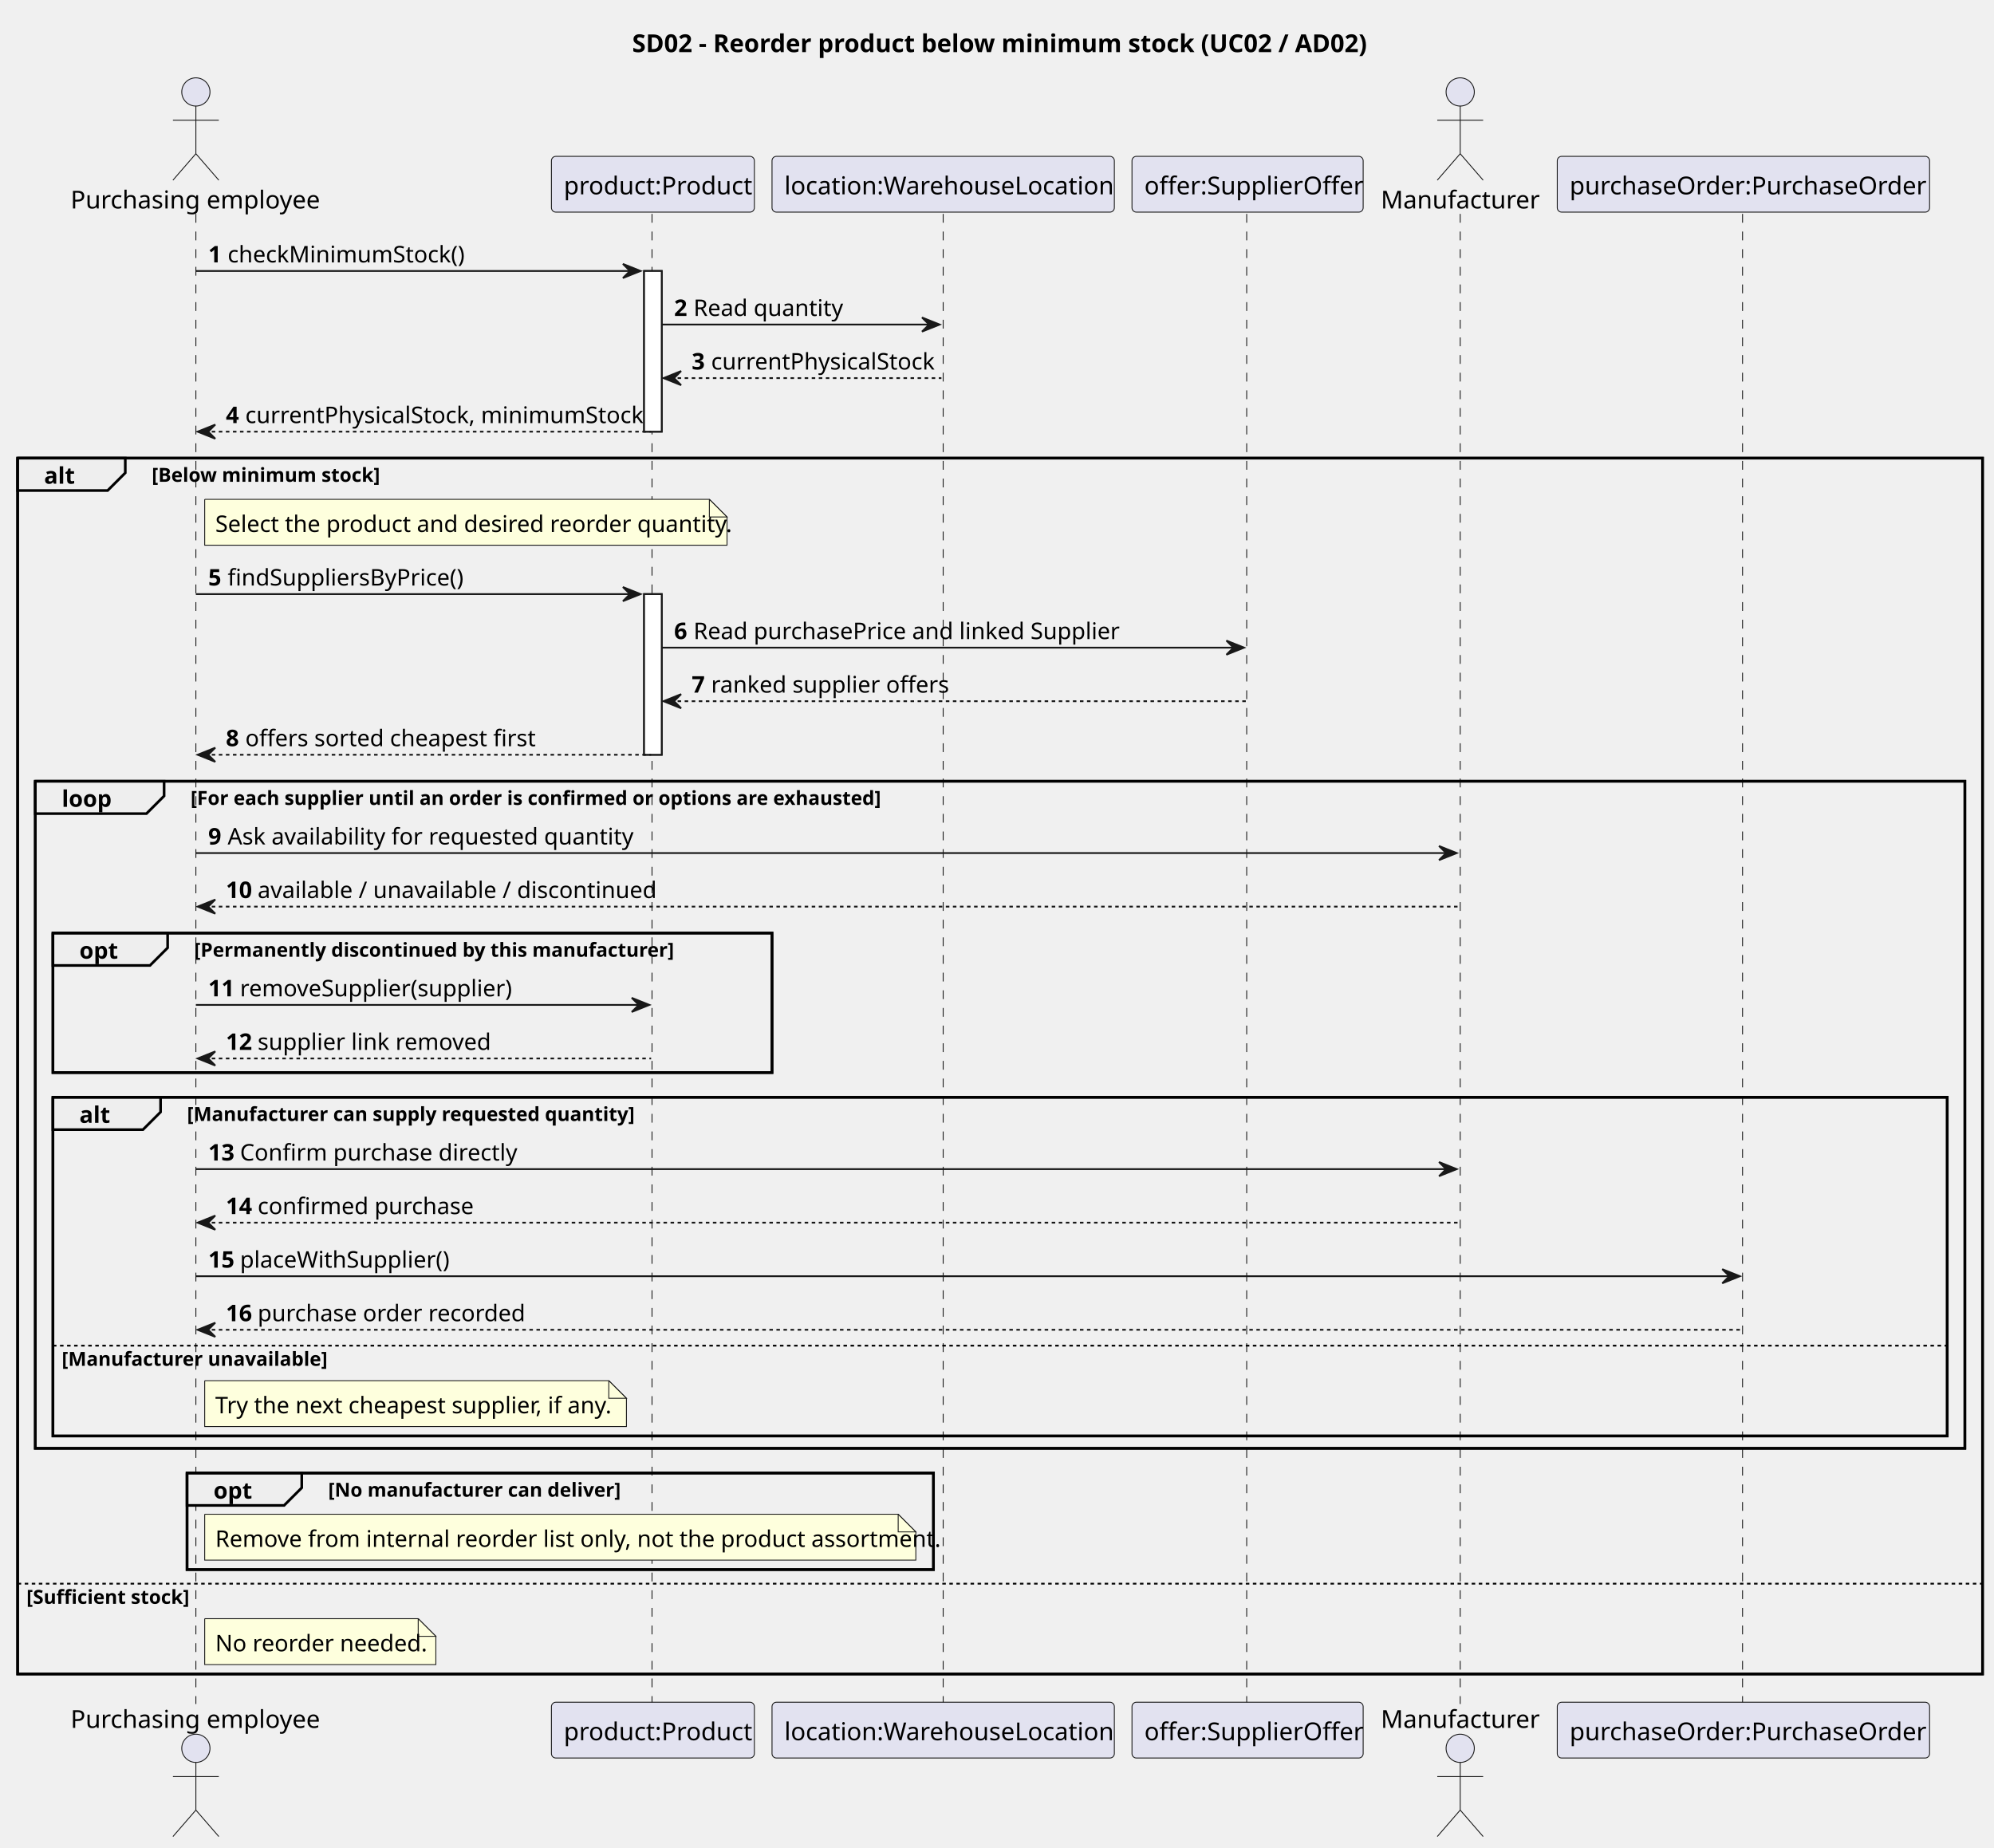
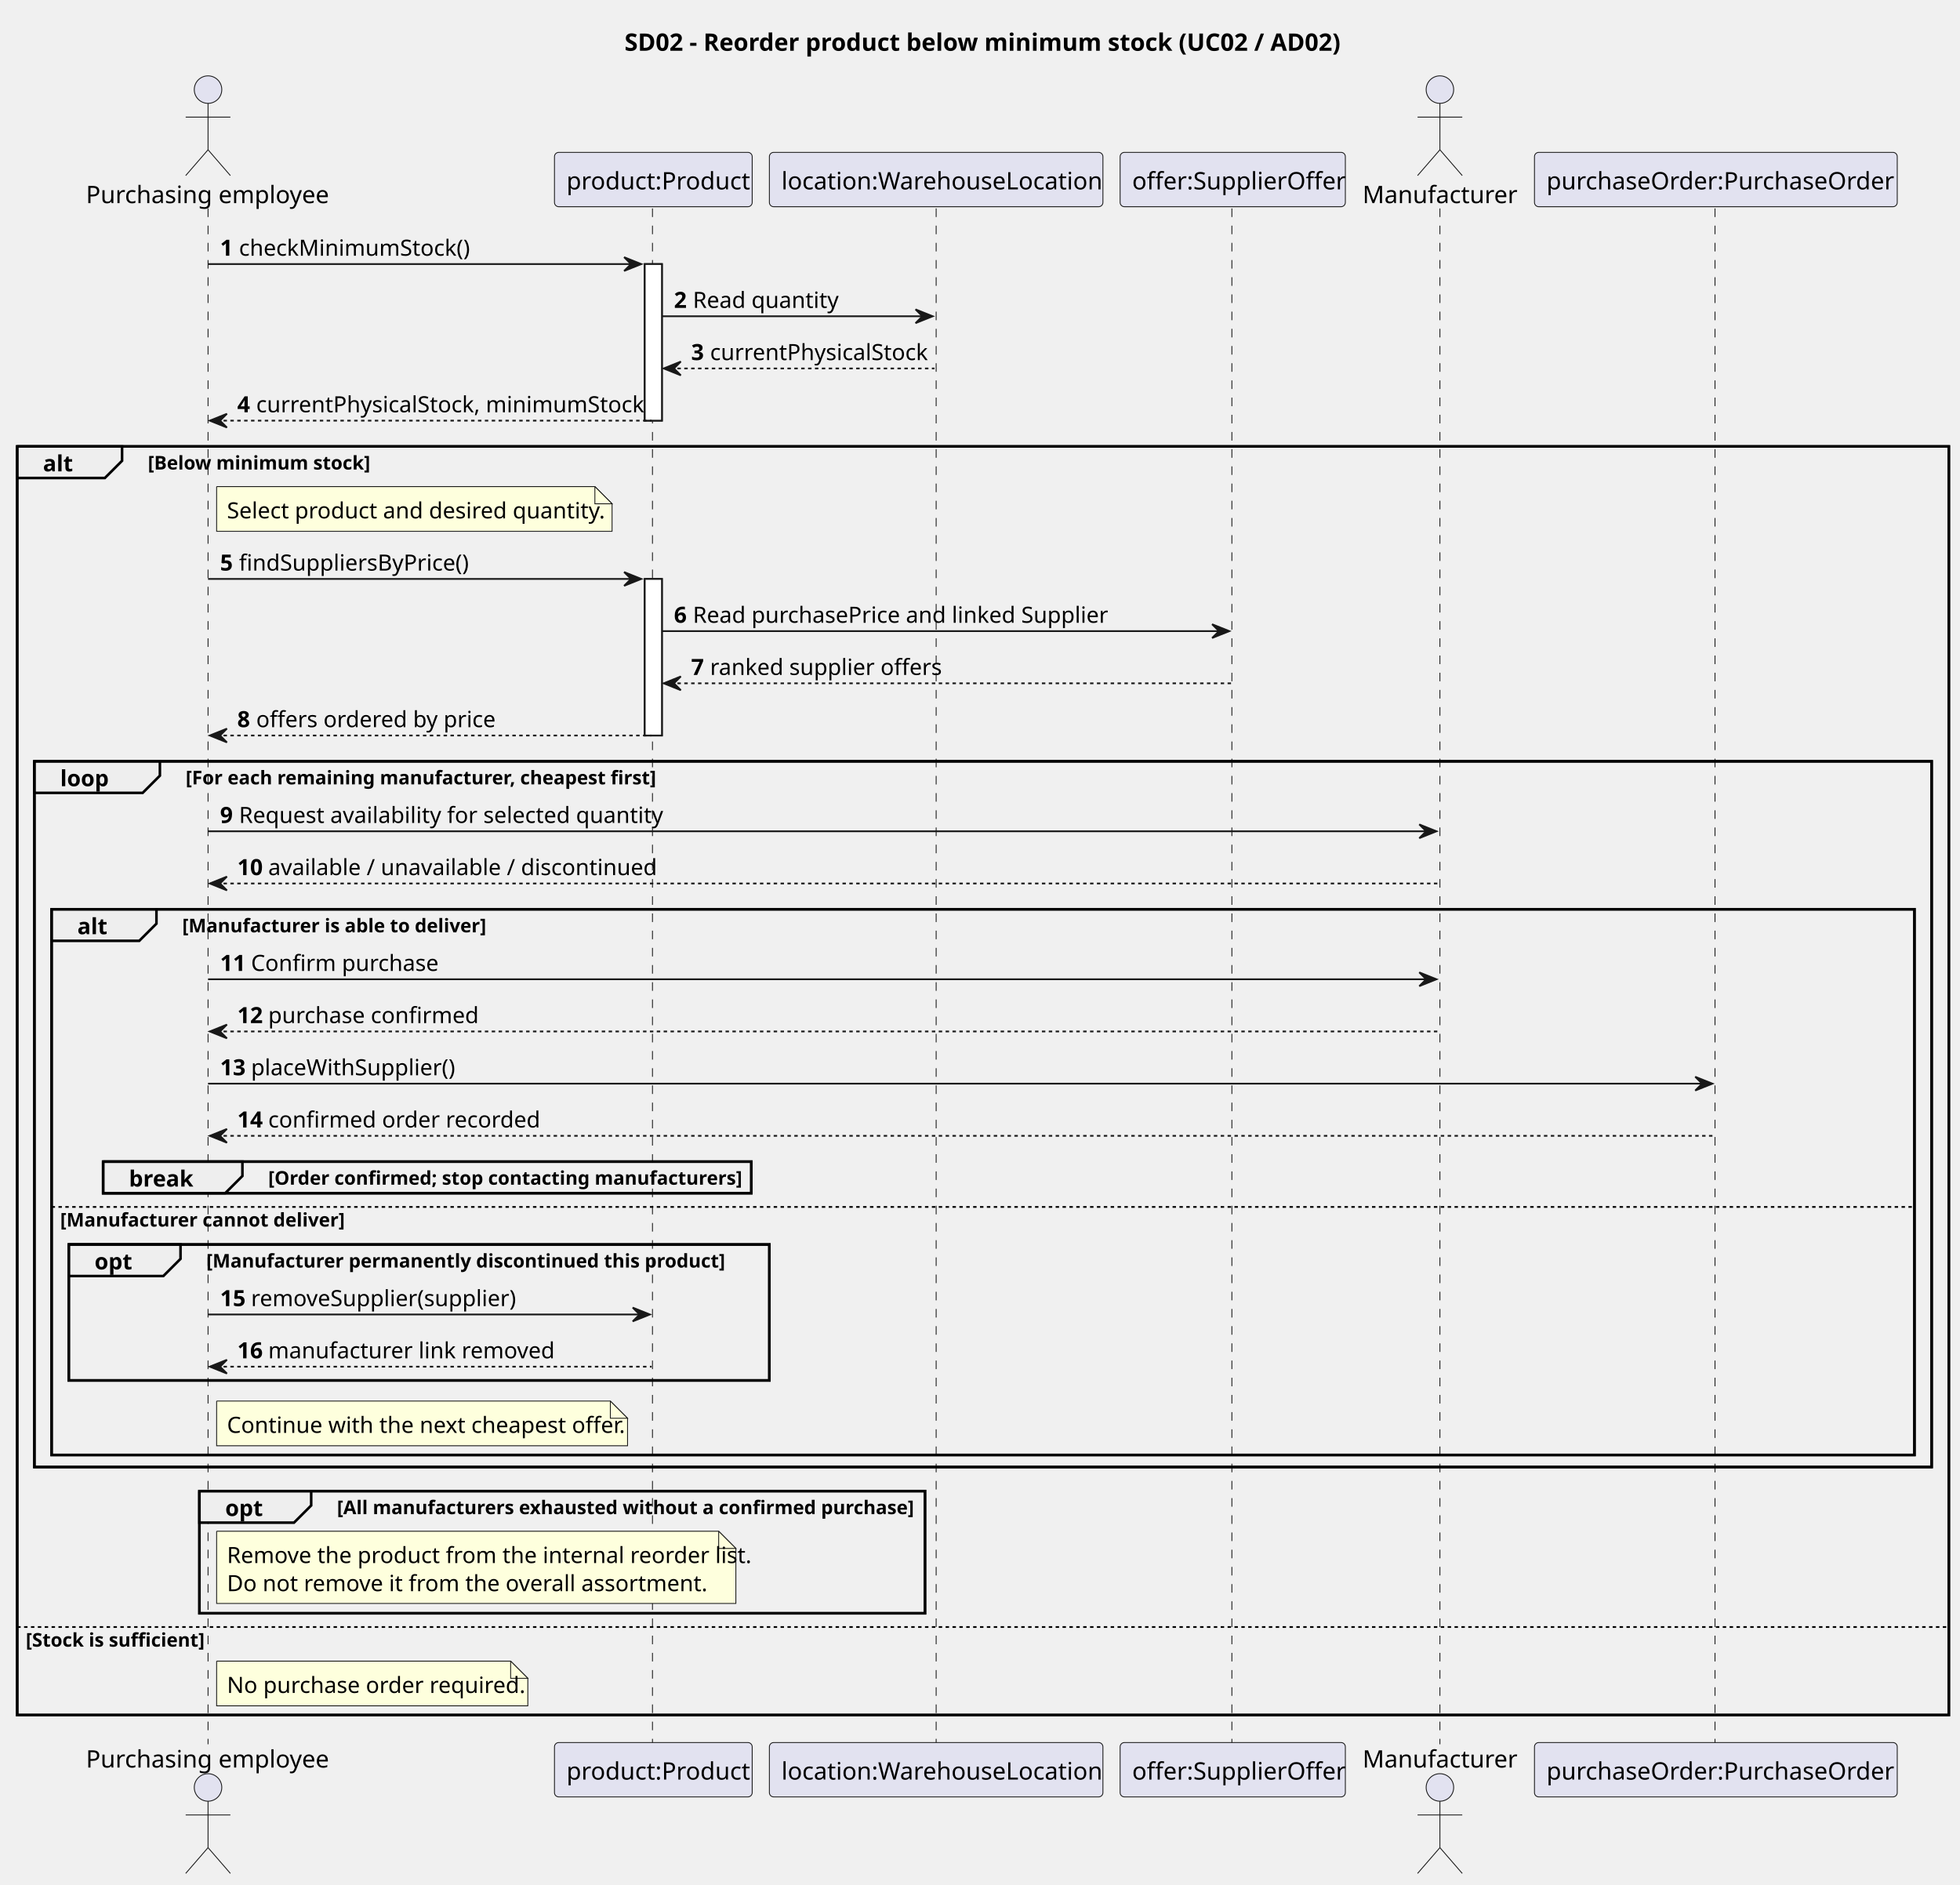
- <svg xmlns="http://www.w3.org/2000/svg" contentStyleType="text/css" height="1047px" preserveAspectRatio="none" style="width:1130px;height:1047px;background:#FFFFFF;" version="1.1" viewBox="0 0 1130 1047" width="1130px" zoomAndPan="magnify">
+ <svg xmlns="http://www.w3.org/2000/svg" contentStyleType="text/css" height="1096px" preserveAspectRatio="none" style="width:1140px;height:1096px;background:#FFFFFF;" version="1.1" viewBox="0 0 1140 1096" width="1140px" zoomAndPan="magnify">
  <defs />
  <g>
-     <text fill="#000000" font-family="sans-serif" font-size="14" font-weight="bold" lengthAdjust="spacing" textLength="416" x="358.25" y="29.533">SD02 - Reorder product below minimum stock (UC02 / AD02)</text>
-     <rect fill="#FFFFFF" height="91.055" style="stroke:#181818;stroke-width:1.0;" width="10" x="365" y="153.57" />
-     <rect fill="#FFFFFF" height="91.055" style="stroke:#181818;stroke-width:1.0;" width="10" x="365" y="336.68" />
-     <rect fill="none" height="689.055" style="stroke:#000000;stroke-width:1.5;" width="1113.5" x="10" y="259.625" />
-     <rect fill="none" height="378.055" style="stroke:#000000;stroke-width:1.5;" width="1093.5" x="20" y="442.734" />
-     <rect fill="none" height="79.055" style="stroke:#000000;stroke-width:1.5;" width="407.5" x="30" y="528.789" />
-     <rect fill="none" height="191.945" style="stroke:#000000;stroke-width:1.5;" width="1073.5" x="30" y="621.844" />
-     <rect fill="none" height="54.703" style="stroke:#000000;stroke-width:1.5;" width="423" x="106" y="834.789" />
-     <line style="stroke:#181818;stroke-width:0.5;stroke-dasharray:5.0,5.0;" x1="111" x2="111" y1="121.219" y2="965.68" />
-     <line style="stroke:#181818;stroke-width:0.5;stroke-dasharray:5.0,5.0;" x1="369.5" x2="369.5" y1="121.219" y2="965.68" />
-     <line style="stroke:#181818;stroke-width:0.5;stroke-dasharray:5.0,5.0;" x1="534.5" x2="534.5" y1="121.219" y2="965.68" />
-     <line style="stroke:#181818;stroke-width:0.5;stroke-dasharray:5.0,5.0;" x1="706.5" x2="706.5" y1="121.219" y2="965.68" />
-     <line style="stroke:#181818;stroke-width:0.5;stroke-dasharray:5.0,5.0;" x1="827.5" x2="827.5" y1="121.219" y2="965.68" />
-     <line style="stroke:#181818;stroke-width:0.5;stroke-dasharray:5.0,5.0;" x1="987.5" x2="987.5" y1="121.219" y2="965.68" />
-     <text fill="#000000" font-family="sans-serif" font-size="14" lengthAdjust="spacing" textLength="136" x="40" y="118.143">Purchasing employee</text>
-     <ellipse cx="111" cy="52.109" fill="#E2E2F0" rx="8" ry="8" style="stroke:#181818;stroke-width:0.5;" />
-     <path d="M111,60.109 L111,87.109 M98,68.109 L124,68.109 M111,87.109 L98,102.109 M111,87.109 L124,102.109 " fill="none" style="stroke:#181818;stroke-width:0.5;" />
-     <text fill="#000000" font-family="sans-serif" font-size="14" lengthAdjust="spacing" textLength="136" x="40" y="979.213">Purchasing employee</text>
-     <ellipse cx="111" cy="990.789" fill="#E2E2F0" rx="8" ry="8" style="stroke:#181818;stroke-width:0.5;" />
-     <path d="M111,998.789 L111,1025.789 M98,1006.789 L124,1006.789 M111,1025.789 L98,1040.789 M111,1025.789 L124,1040.789 " fill="none" style="stroke:#181818;stroke-width:0.5;" />
-     <rect fill="#E2E2F0" height="31.609" rx="2.5" ry="2.5" style="stroke:#181818;stroke-width:0.5;" width="115" x="312.5" y="88.609" />
-     <text fill="#000000" font-family="sans-serif" font-size="14" lengthAdjust="spacing" textLength="101" x="319.5" y="110.143">product:Product</text>
-     <rect fill="#E2E2F0" height="31.609" rx="2.5" ry="2.5" style="stroke:#181818;stroke-width:0.5;" width="115" x="312.5" y="964.68" />
-     <text fill="#000000" font-family="sans-serif" font-size="14" lengthAdjust="spacing" textLength="101" x="319.5" y="986.213">product:Product</text>
-     <rect fill="#E2E2F0" height="31.609" rx="2.5" ry="2.5" style="stroke:#181818;stroke-width:0.5;" width="194" x="437.5" y="88.609" />
-     <text fill="#000000" font-family="sans-serif" font-size="14" lengthAdjust="spacing" textLength="180" x="444.5" y="110.143">location:WarehouseLocation</text>
-     <rect fill="#E2E2F0" height="31.609" rx="2.5" ry="2.5" style="stroke:#181818;stroke-width:0.5;" width="194" x="437.5" y="964.68" />
-     <text fill="#000000" font-family="sans-serif" font-size="14" lengthAdjust="spacing" textLength="180" x="444.5" y="986.213">location:WarehouseLocation</text>
-     <rect fill="#E2E2F0" height="31.609" rx="2.5" ry="2.5" style="stroke:#181818;stroke-width:0.5;" width="131" x="641.5" y="88.609" />
-     <text fill="#000000" font-family="sans-serif" font-size="14" lengthAdjust="spacing" textLength="117" x="648.5" y="110.143">offer:SupplierOffer</text>
-     <rect fill="#E2E2F0" height="31.609" rx="2.5" ry="2.5" style="stroke:#181818;stroke-width:0.5;" width="131" x="641.5" y="964.68" />
-     <text fill="#000000" font-family="sans-serif" font-size="14" lengthAdjust="spacing" textLength="117" x="648.5" y="986.213">offer:SupplierOffer</text>
-     <text fill="#000000" font-family="sans-serif" font-size="14" lengthAdjust="spacing" textLength="84" x="782.5" y="118.143">Manufacturer</text>
-     <ellipse cx="827.5" cy="52.109" fill="#E2E2F0" rx="8" ry="8" style="stroke:#181818;stroke-width:0.5;" />
-     <path d="M827.5,60.109 L827.5,87.109 M814.5,68.109 L840.5,68.109 M827.5,87.109 L814.5,102.109 M827.5,87.109 L840.5,102.109 " fill="none" style="stroke:#181818;stroke-width:0.5;" />
-     <text fill="#000000" font-family="sans-serif" font-size="14" lengthAdjust="spacing" textLength="84" x="782.5" y="979.213">Manufacturer</text>
-     <ellipse cx="827.5" cy="990.789" fill="#E2E2F0" rx="8" ry="8" style="stroke:#181818;stroke-width:0.5;" />
-     <path d="M827.5,998.789 L827.5,1025.789 M814.5,1006.789 L840.5,1006.789 M827.5,1025.789 L814.5,1040.789 M827.5,1025.789 L840.5,1040.789 " fill="none" style="stroke:#181818;stroke-width:0.5;" />
-     <rect fill="#E2E2F0" height="31.609" rx="2.5" ry="2.5" style="stroke:#181818;stroke-width:0.5;" width="211" x="882.5" y="88.609" />
-     <text fill="#000000" font-family="sans-serif" font-size="14" lengthAdjust="spacing" textLength="197" x="889.5" y="110.143">purchaseOrder:PurchaseOrder</text>
-     <rect fill="#E2E2F0" height="31.609" rx="2.5" ry="2.5" style="stroke:#181818;stroke-width:0.5;" width="211" x="882.5" y="964.68" />
-     <text fill="#000000" font-family="sans-serif" font-size="14" lengthAdjust="spacing" textLength="197" x="889.5" y="986.213">purchaseOrder:PurchaseOrder</text>
-     <rect fill="#FFFFFF" height="91.055" style="stroke:#181818;stroke-width:1.0;" width="10" x="365" y="153.57" />
-     <rect fill="#FFFFFF" height="91.055" style="stroke:#181818;stroke-width:1.0;" width="10" x="365" y="336.68" />
-     <polygon fill="#181818" points="353,149.57,363,153.57,353,157.57,357,153.57" style="stroke:#181818;stroke-width:1.0;" />
-     <line style="stroke:#181818;stroke-width:1.0;" x1="111" x2="359" y1="153.57" y2="153.57" />
-     <text fill="#000000" font-family="sans-serif" font-size="13" font-weight="bold" lengthAdjust="spacing" textLength="7" x="118" y="148.714">1</text>
-     <text fill="#000000" font-family="sans-serif" font-size="13" lengthAdjust="spacing" textLength="130" x="129" y="148.714">checkMinimumStock()</text>
-     <polygon fill="#181818" points="522.5,179.922,532.5,183.922,522.5,187.922,526.5,183.922" style="stroke:#181818;stroke-width:1.0;" />
-     <line style="stroke:#181818;stroke-width:1.0;" x1="375" x2="528.5" y1="183.922" y2="183.922" />
-     <text fill="#000000" font-family="sans-serif" font-size="13" font-weight="bold" lengthAdjust="spacing" textLength="7" x="382" y="179.065">2</text>
-     <text fill="#000000" font-family="sans-serif" font-size="13" lengthAdjust="spacing" textLength="80" x="393" y="179.065">Read quantity</text>
-     <polygon fill="#181818" points="386,210.273,376,214.273,386,218.273,382,214.273" style="stroke:#181818;stroke-width:1.0;" />
-     <line style="stroke:#181818;stroke-width:1.0;stroke-dasharray:2.0,2.0;" x1="380" x2="533.5" y1="214.273" y2="214.273" />
-     <text fill="#000000" font-family="sans-serif" font-size="13" font-weight="bold" lengthAdjust="spacing" textLength="7" x="392" y="209.417">3</text>
-     <text fill="#000000" font-family="sans-serif" font-size="13" lengthAdjust="spacing" textLength="124" x="403" y="209.417">currentPhysicalStock</text>
-     <polygon fill="#181818" points="122,240.625,112,244.625,122,248.625,118,244.625" style="stroke:#181818;stroke-width:1.0;" />
-     <line style="stroke:#181818;stroke-width:1.0;stroke-dasharray:2.0,2.0;" x1="116" x2="369" y1="244.625" y2="244.625" />
-     <text fill="#000000" font-family="sans-serif" font-size="13" font-weight="bold" lengthAdjust="spacing" textLength="7" x="128" y="239.769">4</text>
-     <text fill="#000000" font-family="sans-serif" font-size="13" lengthAdjust="spacing" textLength="219" x="139" y="239.769">currentPhysicalStock, minimumStock</text>
+     <text fill="#000000" font-family="sans-serif" font-size="14" font-weight="bold" lengthAdjust="spacing" textLength="416" x="363.25" y="29.533">SD02 - Reorder product below minimum stock (UC02 / AD02)</text>
+     <rect fill="#FFFFFF" height="91.055" style="stroke:#181818;stroke-width:1.0;" width="10" x="375" y="153.57" />
+     <rect fill="#FFFFFF" height="91.055" style="stroke:#181818;stroke-width:1.0;" width="10" x="375" y="336.68" />
+     <rect fill="none" height="737.758" style="stroke:#000000;stroke-width:1.5;" width="1123.5" x="10" y="259.625" />
+     <rect fill="none" height="410.406" style="stroke:#000000;stroke-width:1.5;" width="1103.5" x="20" y="442.734" />
+     <rect fill="none" height="317.352" style="stroke:#000000;stroke-width:1.5;" width="1083.5" x="30" y="528.789" />
+     <rect fill="none" height="18.352" style="stroke:#000000;stroke-width:1.5;" width="377" x="60" y="675.547" />
+     <rect fill="none" height="79.055" style="stroke:#000000;stroke-width:1.5;" width="407.5" x="40" y="723.734" />
+     <rect fill="none" height="71.055" style="stroke:#000000;stroke-width:1.5;" width="422" x="116" y="867.141" />
+     <line style="stroke:#181818;stroke-width:0.5;stroke-dasharray:5.0,5.0;" x1="121" x2="121" y1="121.219" y2="1014.383" />
+     <line style="stroke:#181818;stroke-width:0.5;stroke-dasharray:5.0,5.0;" x1="379.5" x2="379.5" y1="121.219" y2="1014.383" />
+     <line style="stroke:#181818;stroke-width:0.5;stroke-dasharray:5.0,5.0;" x1="544.5" x2="544.5" y1="121.219" y2="1014.383" />
+     <line style="stroke:#181818;stroke-width:0.5;stroke-dasharray:5.0,5.0;" x1="716.5" x2="716.5" y1="121.219" y2="1014.383" />
+     <line style="stroke:#181818;stroke-width:0.5;stroke-dasharray:5.0,5.0;" x1="837.5" x2="837.5" y1="121.219" y2="1014.383" />
+     <line style="stroke:#181818;stroke-width:0.5;stroke-dasharray:5.0,5.0;" x1="997.5" x2="997.5" y1="121.219" y2="1014.383" />
+     <text fill="#000000" font-family="sans-serif" font-size="14" lengthAdjust="spacing" textLength="136" x="50" y="118.143">Purchasing employee</text>
+     <ellipse cx="121" cy="52.109" fill="#E2E2F0" rx="8" ry="8" style="stroke:#181818;stroke-width:0.5;" />
+     <path d="M121,60.109 L121,87.109 M108,68.109 L134,68.109 M121,87.109 L108,102.109 M121,87.109 L134,102.109 " fill="none" style="stroke:#181818;stroke-width:0.5;" />
+     <text fill="#000000" font-family="sans-serif" font-size="14" lengthAdjust="spacing" textLength="136" x="50" y="1027.916">Purchasing employee</text>
+     <ellipse cx="121" cy="1039.492" fill="#E2E2F0" rx="8" ry="8" style="stroke:#181818;stroke-width:0.5;" />
+     <path d="M121,1047.492 L121,1074.492 M108,1055.492 L134,1055.492 M121,1074.492 L108,1089.492 M121,1074.492 L134,1089.492 " fill="none" style="stroke:#181818;stroke-width:0.5;" />
+     <rect fill="#E2E2F0" height="31.609" rx="2.5" ry="2.5" style="stroke:#181818;stroke-width:0.5;" width="115" x="322.5" y="88.609" />
+     <text fill="#000000" font-family="sans-serif" font-size="14" lengthAdjust="spacing" textLength="101" x="329.5" y="110.143">product:Product</text>
+     <rect fill="#E2E2F0" height="31.609" rx="2.5" ry="2.5" style="stroke:#181818;stroke-width:0.5;" width="115" x="322.5" y="1013.383" />
+     <text fill="#000000" font-family="sans-serif" font-size="14" lengthAdjust="spacing" textLength="101" x="329.5" y="1034.916">product:Product</text>
+     <rect fill="#E2E2F0" height="31.609" rx="2.5" ry="2.5" style="stroke:#181818;stroke-width:0.5;" width="194" x="447.5" y="88.609" />
+     <text fill="#000000" font-family="sans-serif" font-size="14" lengthAdjust="spacing" textLength="180" x="454.5" y="110.143">location:WarehouseLocation</text>
+     <rect fill="#E2E2F0" height="31.609" rx="2.5" ry="2.5" style="stroke:#181818;stroke-width:0.5;" width="194" x="447.5" y="1013.383" />
+     <text fill="#000000" font-family="sans-serif" font-size="14" lengthAdjust="spacing" textLength="180" x="454.5" y="1034.916">location:WarehouseLocation</text>
+     <rect fill="#E2E2F0" height="31.609" rx="2.5" ry="2.5" style="stroke:#181818;stroke-width:0.5;" width="131" x="651.5" y="88.609" />
+     <text fill="#000000" font-family="sans-serif" font-size="14" lengthAdjust="spacing" textLength="117" x="658.5" y="110.143">offer:SupplierOffer</text>
+     <rect fill="#E2E2F0" height="31.609" rx="2.5" ry="2.5" style="stroke:#181818;stroke-width:0.5;" width="131" x="651.5" y="1013.383" />
+     <text fill="#000000" font-family="sans-serif" font-size="14" lengthAdjust="spacing" textLength="117" x="658.5" y="1034.916">offer:SupplierOffer</text>
+     <text fill="#000000" font-family="sans-serif" font-size="14" lengthAdjust="spacing" textLength="84" x="792.5" y="118.143">Manufacturer</text>
+     <ellipse cx="837.5" cy="52.109" fill="#E2E2F0" rx="8" ry="8" style="stroke:#181818;stroke-width:0.5;" />
+     <path d="M837.5,60.109 L837.5,87.109 M824.5,68.109 L850.5,68.109 M837.5,87.109 L824.5,102.109 M837.5,87.109 L850.5,102.109 " fill="none" style="stroke:#181818;stroke-width:0.5;" />
+     <text fill="#000000" font-family="sans-serif" font-size="14" lengthAdjust="spacing" textLength="84" x="792.5" y="1027.916">Manufacturer</text>
+     <ellipse cx="837.5" cy="1039.492" fill="#E2E2F0" rx="8" ry="8" style="stroke:#181818;stroke-width:0.5;" />
+     <path d="M837.5,1047.492 L837.5,1074.492 M824.5,1055.492 L850.5,1055.492 M837.5,1074.492 L824.5,1089.492 M837.5,1074.492 L850.5,1089.492 " fill="none" style="stroke:#181818;stroke-width:0.5;" />
+     <rect fill="#E2E2F0" height="31.609" rx="2.5" ry="2.5" style="stroke:#181818;stroke-width:0.5;" width="211" x="892.5" y="88.609" />
+     <text fill="#000000" font-family="sans-serif" font-size="14" lengthAdjust="spacing" textLength="197" x="899.5" y="110.143">purchaseOrder:PurchaseOrder</text>
+     <rect fill="#E2E2F0" height="31.609" rx="2.5" ry="2.5" style="stroke:#181818;stroke-width:0.5;" width="211" x="892.5" y="1013.383" />
+     <text fill="#000000" font-family="sans-serif" font-size="14" lengthAdjust="spacing" textLength="197" x="899.5" y="1034.916">purchaseOrder:PurchaseOrder</text>
+     <rect fill="#FFFFFF" height="91.055" style="stroke:#181818;stroke-width:1.0;" width="10" x="375" y="153.57" />
+     <rect fill="#FFFFFF" height="91.055" style="stroke:#181818;stroke-width:1.0;" width="10" x="375" y="336.68" />
+     <polygon fill="#181818" points="363,149.57,373,153.57,363,157.57,367,153.57" style="stroke:#181818;stroke-width:1.0;" />
+     <line style="stroke:#181818;stroke-width:1.0;" x1="121" x2="369" y1="153.57" y2="153.57" />
+     <text fill="#000000" font-family="sans-serif" font-size="13" font-weight="bold" lengthAdjust="spacing" textLength="7" x="128" y="148.714">1</text>
+     <text fill="#000000" font-family="sans-serif" font-size="13" lengthAdjust="spacing" textLength="130" x="139" y="148.714">checkMinimumStock()</text>
+     <polygon fill="#181818" points="532.5,179.922,542.5,183.922,532.5,187.922,536.5,183.922" style="stroke:#181818;stroke-width:1.0;" />
+     <line style="stroke:#181818;stroke-width:1.0;" x1="385" x2="538.5" y1="183.922" y2="183.922" />
+     <text fill="#000000" font-family="sans-serif" font-size="13" font-weight="bold" lengthAdjust="spacing" textLength="7" x="392" y="179.065">2</text>
+     <text fill="#000000" font-family="sans-serif" font-size="13" lengthAdjust="spacing" textLength="80" x="403" y="179.065">Read quantity</text>
+     <polygon fill="#181818" points="396,210.273,386,214.273,396,218.273,392,214.273" style="stroke:#181818;stroke-width:1.0;" />
+     <line style="stroke:#181818;stroke-width:1.0;stroke-dasharray:2.0,2.0;" x1="390" x2="543.5" y1="214.273" y2="214.273" />
+     <text fill="#000000" font-family="sans-serif" font-size="13" font-weight="bold" lengthAdjust="spacing" textLength="7" x="402" y="209.417">3</text>
+     <text fill="#000000" font-family="sans-serif" font-size="13" lengthAdjust="spacing" textLength="124" x="413" y="209.417">currentPhysicalStock</text>
+     <polygon fill="#181818" points="132,240.625,122,244.625,132,248.625,128,244.625" style="stroke:#181818;stroke-width:1.0;" />
+     <line style="stroke:#181818;stroke-width:1.0;stroke-dasharray:2.0,2.0;" x1="126" x2="379" y1="244.625" y2="244.625" />
+     <text fill="#000000" font-family="sans-serif" font-size="13" font-weight="bold" lengthAdjust="spacing" textLength="7" x="138" y="239.769">4</text>
+     <text fill="#000000" font-family="sans-serif" font-size="13" lengthAdjust="spacing" textLength="219" x="149" y="239.769">currentPhysicalStock, minimumStock</text>
    <path d="M10,259.625 L71,259.625 L71,267.977 L61,277.977 L10,277.977 L10,259.625 " fill="#EEEEEE" style="stroke:#000000;stroke-width:1.5;" />
-     <rect fill="none" height="689.055" style="stroke:#000000;stroke-width:1.5;" width="1113.5" x="10" y="259.625" />
+     <rect fill="none" height="737.758" style="stroke:#000000;stroke-width:1.5;" width="1123.5" x="10" y="259.625" />
    <text fill="#000000" font-family="sans-serif" font-size="13" font-weight="bold" lengthAdjust="spacing" textLength="16" x="25" y="274.12">alt</text>
    <text fill="#000000" font-family="sans-serif" font-size="11" font-weight="bold" lengthAdjust="spacing" textLength="132" x="86" y="273.044">[Below minimum stock]</text>
-     <path d="M116,282.977 L116,308.977 L412,308.977 L412,292.977 L402,282.977 L116,282.977 " fill="#FEFFDD" style="stroke:#181818;stroke-width:0.5;" />
-     <path d="M402,282.977 L402,292.977 L412,292.977 L402,282.977 " fill="#FEFFDD" style="stroke:#181818;stroke-width:0.5;" />
-     <text fill="#000000" font-family="sans-serif" font-size="13" lengthAdjust="spacing" textLength="275" x="122" y="301.472">Select the product and desired reorder quantity.</text>
-     <polygon fill="#181818" points="353,332.68,363,336.68,353,340.68,357,336.68" style="stroke:#181818;stroke-width:1.0;" />
-     <line style="stroke:#181818;stroke-width:1.0;" x1="111" x2="359" y1="336.68" y2="336.68" />
-     <text fill="#000000" font-family="sans-serif" font-size="13" font-weight="bold" lengthAdjust="spacing" textLength="7" x="118" y="331.823">5</text>
-     <text fill="#000000" font-family="sans-serif" font-size="13" lengthAdjust="spacing" textLength="128" x="129" y="331.823">findSuppliersByPrice()</text>
-     <polygon fill="#181818" points="695,363.031,705,367.031,695,371.031,699,367.031" style="stroke:#181818;stroke-width:1.0;" />
-     <line style="stroke:#181818;stroke-width:1.0;" x1="375" x2="701" y1="367.031" y2="367.031" />
-     <text fill="#000000" font-family="sans-serif" font-size="13" font-weight="bold" lengthAdjust="spacing" textLength="7" x="382" y="362.175">6</text>
-     <text fill="#000000" font-family="sans-serif" font-size="13" lengthAdjust="spacing" textLength="231" x="393" y="362.175">Read purchasePrice and linked Supplier</text>
-     <polygon fill="#181818" points="386,393.383,376,397.383,386,401.383,382,397.383" style="stroke:#181818;stroke-width:1.0;" />
-     <line style="stroke:#181818;stroke-width:1.0;stroke-dasharray:2.0,2.0;" x1="380" x2="706" y1="397.383" y2="397.383" />
-     <text fill="#000000" font-family="sans-serif" font-size="13" font-weight="bold" lengthAdjust="spacing" textLength="7" x="392" y="392.526">7</text>
-     <text fill="#000000" font-family="sans-serif" font-size="13" lengthAdjust="spacing" textLength="123" x="403" y="392.526">ranked supplier offers</text>
-     <polygon fill="#181818" points="122,423.734,112,427.734,122,431.734,118,427.734" style="stroke:#181818;stroke-width:1.0;" />
-     <line style="stroke:#181818;stroke-width:1.0;stroke-dasharray:2.0,2.0;" x1="116" x2="369" y1="427.734" y2="427.734" />
-     <text fill="#000000" font-family="sans-serif" font-size="13" font-weight="bold" lengthAdjust="spacing" textLength="7" x="128" y="422.878">8</text>
-     <text fill="#000000" font-family="sans-serif" font-size="13" lengthAdjust="spacing" textLength="153" x="139" y="422.878">offers sorted cheapest first</text>
+     <path d="M126,282.977 L126,308.977 L356,308.977 L356,292.977 L346,282.977 L126,282.977 " fill="#FEFFDD" style="stroke:#181818;stroke-width:0.5;" />
+     <path d="M346,282.977 L346,292.977 L356,292.977 L346,282.977 " fill="#FEFFDD" style="stroke:#181818;stroke-width:0.5;" />
+     <text fill="#000000" font-family="sans-serif" font-size="13" lengthAdjust="spacing" textLength="209" x="132" y="301.472">Select product and desired quantity.</text>
+     <polygon fill="#181818" points="363,332.68,373,336.68,363,340.68,367,336.68" style="stroke:#181818;stroke-width:1.0;" />
+     <line style="stroke:#181818;stroke-width:1.0;" x1="121" x2="369" y1="336.68" y2="336.68" />
+     <text fill="#000000" font-family="sans-serif" font-size="13" font-weight="bold" lengthAdjust="spacing" textLength="7" x="128" y="331.823">5</text>
+     <text fill="#000000" font-family="sans-serif" font-size="13" lengthAdjust="spacing" textLength="128" x="139" y="331.823">findSuppliersByPrice()</text>
+     <polygon fill="#181818" points="705,363.031,715,367.031,705,371.031,709,367.031" style="stroke:#181818;stroke-width:1.0;" />
+     <line style="stroke:#181818;stroke-width:1.0;" x1="385" x2="711" y1="367.031" y2="367.031" />
+     <text fill="#000000" font-family="sans-serif" font-size="13" font-weight="bold" lengthAdjust="spacing" textLength="7" x="392" y="362.175">6</text>
+     <text fill="#000000" font-family="sans-serif" font-size="13" lengthAdjust="spacing" textLength="231" x="403" y="362.175">Read purchasePrice and linked Supplier</text>
+     <polygon fill="#181818" points="396,393.383,386,397.383,396,401.383,392,397.383" style="stroke:#181818;stroke-width:1.0;" />
+     <line style="stroke:#181818;stroke-width:1.0;stroke-dasharray:2.0,2.0;" x1="390" x2="716" y1="397.383" y2="397.383" />
+     <text fill="#000000" font-family="sans-serif" font-size="13" font-weight="bold" lengthAdjust="spacing" textLength="7" x="402" y="392.526">7</text>
+     <text fill="#000000" font-family="sans-serif" font-size="13" lengthAdjust="spacing" textLength="123" x="413" y="392.526">ranked supplier offers</text>
+     <polygon fill="#181818" points="132,423.734,122,427.734,132,431.734,128,427.734" style="stroke:#181818;stroke-width:1.0;" />
+     <line style="stroke:#181818;stroke-width:1.0;stroke-dasharray:2.0,2.0;" x1="126" x2="379" y1="427.734" y2="427.734" />
+     <text fill="#000000" font-family="sans-serif" font-size="13" font-weight="bold" lengthAdjust="spacing" textLength="7" x="138" y="422.878">8</text>
+     <text fill="#000000" font-family="sans-serif" font-size="13" lengthAdjust="spacing" textLength="128" x="149" y="422.878">offers ordered by price</text>
    <path d="M20,442.734 L93,442.734 L93,451.086 L83,461.086 L20,461.086 L20,442.734 " fill="#EEEEEE" style="stroke:#000000;stroke-width:1.5;" />
-     <rect fill="none" height="378.055" style="stroke:#000000;stroke-width:1.5;" width="1093.5" x="20" y="442.734" />
+     <rect fill="none" height="410.406" style="stroke:#000000;stroke-width:1.5;" width="1103.5" x="20" y="442.734" />
    <text fill="#000000" font-family="sans-serif" font-size="13" font-weight="bold" lengthAdjust="spacing" textLength="28" x="35" y="457.229">loop</text>
-     <text fill="#000000" font-family="sans-serif" font-size="11" font-weight="bold" lengthAdjust="spacing" textLength="396" x="108" y="456.153">[For each supplier until an order is confirmed or options are exhausted]</text>
-     <polygon fill="#181818" points="815.5,479.438,825.5,483.438,815.5,487.438,819.5,483.438" style="stroke:#181818;stroke-width:1.0;" />
-     <line style="stroke:#181818;stroke-width:1.0;" x1="111" x2="821.5" y1="483.438" y2="483.438" />
-     <text fill="#000000" font-family="sans-serif" font-size="13" font-weight="bold" lengthAdjust="spacing" textLength="7" x="118" y="478.581">9</text>
-     <text fill="#000000" font-family="sans-serif" font-size="13" lengthAdjust="spacing" textLength="215" x="129" y="478.581">Ask availability for requested quantity</text>
-     <polygon fill="#181818" points="122,509.789,112,513.789,122,517.789,118,513.789" style="stroke:#181818;stroke-width:1.0;" />
-     <line style="stroke:#181818;stroke-width:1.0;stroke-dasharray:2.0,2.0;" x1="116" x2="826.5" y1="513.789" y2="513.789" />
-     <text fill="#000000" font-family="sans-serif" font-size="13" font-weight="bold" lengthAdjust="spacing" textLength="14" x="128" y="508.933">10</text>
-     <text fill="#000000" font-family="sans-serif" font-size="13" lengthAdjust="spacing" textLength="209" x="146" y="508.933">available / unavailable / discontinued</text>
-     <path d="M30,528.789 L95,528.789 L95,537.141 L85,547.141 L30,547.141 L30,528.789 " fill="#EEEEEE" style="stroke:#000000;stroke-width:1.5;" />
-     <rect fill="none" height="79.055" style="stroke:#000000;stroke-width:1.5;" width="407.5" x="30" y="528.789" />
-     <text fill="#000000" font-family="sans-serif" font-size="13" font-weight="bold" lengthAdjust="spacing" textLength="20" x="45" y="543.284">opt</text>
-     <text fill="#000000" font-family="sans-serif" font-size="11" font-weight="bold" lengthAdjust="spacing" textLength="271" x="110" y="542.208">[Permanently discontinued by this manufacturer]</text>
-     <polygon fill="#181818" points="358,565.492,368,569.492,358,573.492,362,569.492" style="stroke:#181818;stroke-width:1.0;" />
-     <line style="stroke:#181818;stroke-width:1.0;" x1="111" x2="364" y1="569.492" y2="569.492" />
-     <text fill="#000000" font-family="sans-serif" font-size="13" font-weight="bold" lengthAdjust="spacing" textLength="14" x="118" y="564.636">11</text>
-     <text fill="#000000" font-family="sans-serif" font-size="13" lengthAdjust="spacing" textLength="141" x="136" y="564.636">removeSupplier(supplier)</text>
-     <polygon fill="#181818" points="122,595.844,112,599.844,122,603.844,118,599.844" style="stroke:#181818;stroke-width:1.0;" />
-     <line style="stroke:#181818;stroke-width:1.0;stroke-dasharray:2.0,2.0;" x1="116" x2="369" y1="599.844" y2="599.844" />
-     <text fill="#000000" font-family="sans-serif" font-size="13" font-weight="bold" lengthAdjust="spacing" textLength="14" x="128" y="594.987">12</text>
-     <text fill="#000000" font-family="sans-serif" font-size="13" lengthAdjust="spacing" textLength="121" x="146" y="594.987">supplier link removed</text>
-     <path d="M30,621.844 L91,621.844 L91,630.195 L81,640.195 L30,640.195 L30,621.844 " fill="#EEEEEE" style="stroke:#000000;stroke-width:1.5;" />
-     <rect fill="none" height="191.945" style="stroke:#000000;stroke-width:1.5;" width="1073.5" x="30" y="621.844" />
-     <text fill="#000000" font-family="sans-serif" font-size="13" font-weight="bold" lengthAdjust="spacing" textLength="16" x="45" y="636.339">alt</text>
-     <text fill="#000000" font-family="sans-serif" font-size="11" font-weight="bold" lengthAdjust="spacing" textLength="252" x="106" y="635.263">[Manufacturer can supply requested quantity]</text>
-     <polygon fill="#181818" points="815.5,658.547,825.5,662.547,815.5,666.547,819.5,662.547" style="stroke:#181818;stroke-width:1.0;" />
-     <line style="stroke:#181818;stroke-width:1.0;" x1="111" x2="821.5" y1="662.547" y2="662.547" />
-     <text fill="#000000" font-family="sans-serif" font-size="13" font-weight="bold" lengthAdjust="spacing" textLength="14" x="118" y="657.69">13</text>
-     <text fill="#000000" font-family="sans-serif" font-size="13" lengthAdjust="spacing" textLength="147" x="136" y="657.69">Confirm purchase directly</text>
-     <polygon fill="#181818" points="122,688.898,112,692.898,122,696.898,118,692.898" style="stroke:#181818;stroke-width:1.0;" />
-     <line style="stroke:#181818;stroke-width:1.0;stroke-dasharray:2.0,2.0;" x1="116" x2="826.5" y1="692.898" y2="692.898" />
-     <text fill="#000000" font-family="sans-serif" font-size="13" font-weight="bold" lengthAdjust="spacing" textLength="14" x="128" y="688.042">14</text>
-     <text fill="#000000" font-family="sans-serif" font-size="13" lengthAdjust="spacing" textLength="113" x="146" y="688.042">confirmed purchase</text>
-     <polygon fill="#181818" points="976,719.25,986,723.25,976,727.25,980,723.25" style="stroke:#181818;stroke-width:1.0;" />
-     <line style="stroke:#181818;stroke-width:1.0;" x1="111" x2="982" y1="723.25" y2="723.25" />
-     <text fill="#000000" font-family="sans-serif" font-size="13" font-weight="bold" lengthAdjust="spacing" textLength="14" x="118" y="718.394">15</text>
-     <text fill="#000000" font-family="sans-serif" font-size="13" lengthAdjust="spacing" textLength="113" x="136" y="718.394">placeWithSupplier()</text>
-     <polygon fill="#181818" points="122,749.602,112,753.602,122,757.602,118,753.602" style="stroke:#181818;stroke-width:1.0;" />
-     <line style="stroke:#181818;stroke-width:1.0;stroke-dasharray:2.0,2.0;" x1="116" x2="987" y1="753.602" y2="753.602" />
-     <text fill="#000000" font-family="sans-serif" font-size="13" font-weight="bold" lengthAdjust="spacing" textLength="14" x="128" y="748.745">16</text>
-     <text fill="#000000" font-family="sans-serif" font-size="13" lengthAdjust="spacing" textLength="140" x="146" y="748.745">purchase order recorded</text>
-     <line style="stroke:#000000;stroke-width:1.0;stroke-dasharray:2.0,2.0;" x1="30" x2="1103.5" y1="762.602" y2="762.602" />
-     <text fill="#000000" font-family="sans-serif" font-size="11" font-weight="bold" lengthAdjust="spacing" textLength="146" x="35" y="774.02">[Manufacturer unavailable]</text>
-     <path d="M116,782.438 L116,808.438 L355,808.438 L355,792.438 L345,782.438 L116,782.438 " fill="#FEFFDD" style="stroke:#181818;stroke-width:0.5;" />
-     <path d="M345,782.438 L345,792.438 L355,792.438 L345,782.438 " fill="#FEFFDD" style="stroke:#181818;stroke-width:0.5;" />
-     <text fill="#000000" font-family="sans-serif" font-size="13" lengthAdjust="spacing" textLength="218" x="122" y="800.933">Try the next cheapest supplier, if any.</text>
-     <path d="M106,834.789 L171,834.789 L171,843.141 L161,853.141 L106,853.141 L106,834.789 " fill="#EEEEEE" style="stroke:#000000;stroke-width:1.5;" />
-     <rect fill="none" height="54.703" style="stroke:#000000;stroke-width:1.5;" width="423" x="106" y="834.789" />
-     <text fill="#000000" font-family="sans-serif" font-size="13" font-weight="bold" lengthAdjust="spacing" textLength="20" x="121" y="849.284">opt</text>
-     <text fill="#000000" font-family="sans-serif" font-size="11" font-weight="bold" lengthAdjust="spacing" textLength="163" x="186" y="848.208">[No manufacturer can deliver]</text>
-     <path d="M116,858.141 L116,884.141 L519,884.141 L519,868.141 L509,858.141 L116,858.141 " fill="#FEFFDD" style="stroke:#181818;stroke-width:0.5;" />
-     <path d="M509,858.141 L509,868.141 L519,868.141 L509,858.141 " fill="#FEFFDD" style="stroke:#181818;stroke-width:0.5;" />
-     <text fill="#000000" font-family="sans-serif" font-size="13" lengthAdjust="spacing" textLength="382" x="122" y="876.636">Remove from internal reorder list only, not the product assortment.</text>
-     <line style="stroke:#000000;stroke-width:1.0;stroke-dasharray:2.0,2.0;" x1="10" x2="1123.5" y1="897.492" y2="897.492" />
-     <text fill="#000000" font-family="sans-serif" font-size="11" font-weight="bold" lengthAdjust="spacing" textLength="94" x="15" y="908.911">[Sufficient stock]</text>
-     <path d="M116,917.328 L116,943.328 L247,943.328 L247,927.328 L237,917.328 L116,917.328 " fill="#FEFFDD" style="stroke:#181818;stroke-width:0.5;" />
-     <path d="M237,917.328 L237,927.328 L247,927.328 L237,917.328 " fill="#FEFFDD" style="stroke:#181818;stroke-width:0.5;" />
-     <text fill="#000000" font-family="sans-serif" font-size="13" lengthAdjust="spacing" textLength="110" x="122" y="935.823">No reorder needed.</text>
+     <text fill="#000000" font-family="sans-serif" font-size="11" font-weight="bold" lengthAdjust="spacing" textLength="275" x="108" y="456.153">[For each remaining manufacturer, cheapest first]</text>
+     <polygon fill="#181818" points="825.5,479.438,835.5,483.438,825.5,487.438,829.5,483.438" style="stroke:#181818;stroke-width:1.0;" />
+     <line style="stroke:#181818;stroke-width:1.0;" x1="121" x2="831.5" y1="483.438" y2="483.438" />
+     <text fill="#000000" font-family="sans-serif" font-size="13" font-weight="bold" lengthAdjust="spacing" textLength="7" x="128" y="478.581">9</text>
+     <text fill="#000000" font-family="sans-serif" font-size="13" lengthAdjust="spacing" textLength="232" x="139" y="478.581">Request availability for selected quantity</text>
+     <polygon fill="#181818" points="132,509.789,122,513.789,132,517.789,128,513.789" style="stroke:#181818;stroke-width:1.0;" />
+     <line style="stroke:#181818;stroke-width:1.0;stroke-dasharray:2.0,2.0;" x1="126" x2="836.5" y1="513.789" y2="513.789" />
+     <text fill="#000000" font-family="sans-serif" font-size="13" font-weight="bold" lengthAdjust="spacing" textLength="14" x="138" y="508.933">10</text>
+     <text fill="#000000" font-family="sans-serif" font-size="13" lengthAdjust="spacing" textLength="209" x="156" y="508.933">available / unavailable / discontinued</text>
+     <path d="M30,528.789 L91,528.789 L91,537.141 L81,547.141 L30,547.141 L30,528.789 " fill="#EEEEEE" style="stroke:#000000;stroke-width:1.5;" />
+     <rect fill="none" height="317.352" style="stroke:#000000;stroke-width:1.5;" width="1083.5" x="30" y="528.789" />
+     <text fill="#000000" font-family="sans-serif" font-size="13" font-weight="bold" lengthAdjust="spacing" textLength="16" x="45" y="543.284">alt</text>
+     <text fill="#000000" font-family="sans-serif" font-size="11" font-weight="bold" lengthAdjust="spacing" textLength="176" x="106" y="542.208">[Manufacturer is able to deliver]</text>
+     <polygon fill="#181818" points="825.5,565.492,835.5,569.492,825.5,573.492,829.5,569.492" style="stroke:#181818;stroke-width:1.0;" />
+     <line style="stroke:#181818;stroke-width:1.0;" x1="121" x2="831.5" y1="569.492" y2="569.492" />
+     <text fill="#000000" font-family="sans-serif" font-size="13" font-weight="bold" lengthAdjust="spacing" textLength="14" x="128" y="564.636">11</text>
+     <text fill="#000000" font-family="sans-serif" font-size="13" lengthAdjust="spacing" textLength="101" x="146" y="564.636">Confirm purchase</text>
+     <polygon fill="#181818" points="132,595.844,122,599.844,132,603.844,128,599.844" style="stroke:#181818;stroke-width:1.0;" />
+     <line style="stroke:#181818;stroke-width:1.0;stroke-dasharray:2.0,2.0;" x1="126" x2="836.5" y1="599.844" y2="599.844" />
+     <text fill="#000000" font-family="sans-serif" font-size="13" font-weight="bold" lengthAdjust="spacing" textLength="14" x="138" y="594.987">12</text>
+     <text fill="#000000" font-family="sans-serif" font-size="13" lengthAdjust="spacing" textLength="113" x="156" y="594.987">purchase confirmed</text>
+     <polygon fill="#181818" points="986,626.195,996,630.195,986,634.195,990,630.195" style="stroke:#181818;stroke-width:1.0;" />
+     <line style="stroke:#181818;stroke-width:1.0;" x1="121" x2="992" y1="630.195" y2="630.195" />
+     <text fill="#000000" font-family="sans-serif" font-size="13" font-weight="bold" lengthAdjust="spacing" textLength="14" x="128" y="625.339">13</text>
+     <text fill="#000000" font-family="sans-serif" font-size="13" lengthAdjust="spacing" textLength="113" x="146" y="625.339">placeWithSupplier()</text>
+     <polygon fill="#181818" points="132,656.547,122,660.547,132,664.547,128,660.547" style="stroke:#181818;stroke-width:1.0;" />
+     <line style="stroke:#181818;stroke-width:1.0;stroke-dasharray:2.0,2.0;" x1="126" x2="997" y1="660.547" y2="660.547" />
+     <text fill="#000000" font-family="sans-serif" font-size="13" font-weight="bold" lengthAdjust="spacing" textLength="14" x="138" y="655.69">14</text>
+     <text fill="#000000" font-family="sans-serif" font-size="13" lengthAdjust="spacing" textLength="143" x="156" y="655.69">confirmed order recorded</text>
+     <path d="M60,675.547 L141,675.547 L141,683.898 L131,693.898 L60,693.898 L60,675.547 " fill="#EEEEEE" style="stroke:#000000;stroke-width:1.5;" />
+     <rect fill="none" height="18.352" style="stroke:#000000;stroke-width:1.5;" width="377" x="60" y="675.547" />
+     <text fill="#000000" font-family="sans-serif" font-size="13" font-weight="bold" lengthAdjust="spacing" textLength="36" x="75" y="690.042">break</text>
+     <text fill="#000000" font-family="sans-serif" font-size="11" font-weight="bold" lengthAdjust="spacing" textLength="276" x="156" y="688.966">[Order confirmed; stop contacting manufacturers]</text>
+     <line style="stroke:#000000;stroke-width:1.0;stroke-dasharray:2.0,2.0;" x1="30" x2="1113.5" y1="701.898" y2="701.898" />
+     <text fill="#000000" font-family="sans-serif" font-size="11" font-weight="bold" lengthAdjust="spacing" textLength="163" x="35" y="713.317">[Manufacturer cannot deliver]</text>
+     <path d="M40,723.734 L105,723.734 L105,732.086 L95,742.086 L40,742.086 L40,723.734 " fill="#EEEEEE" style="stroke:#000000;stroke-width:1.5;" />
+     <rect fill="none" height="79.055" style="stroke:#000000;stroke-width:1.5;" width="407.5" x="40" y="723.734" />
+     <text fill="#000000" font-family="sans-serif" font-size="13" font-weight="bold" lengthAdjust="spacing" textLength="20" x="55" y="738.23">opt</text>
+     <text fill="#000000" font-family="sans-serif" font-size="11" font-weight="bold" lengthAdjust="spacing" textLength="300" x="120" y="737.153">[Manufacturer permanently discontinued this product]</text>
+     <polygon fill="#181818" points="368,760.438,378,764.438,368,768.438,372,764.438" style="stroke:#181818;stroke-width:1.0;" />
+     <line style="stroke:#181818;stroke-width:1.0;" x1="121" x2="374" y1="764.438" y2="764.438" />
+     <text fill="#000000" font-family="sans-serif" font-size="13" font-weight="bold" lengthAdjust="spacing" textLength="14" x="128" y="759.581">15</text>
+     <text fill="#000000" font-family="sans-serif" font-size="13" lengthAdjust="spacing" textLength="141" x="146" y="759.581">removeSupplier(supplier)</text>
+     <polygon fill="#181818" points="132,790.789,122,794.789,132,798.789,128,794.789" style="stroke:#181818;stroke-width:1.0;" />
+     <line style="stroke:#181818;stroke-width:1.0;stroke-dasharray:2.0,2.0;" x1="126" x2="379" y1="794.789" y2="794.789" />
+     <text fill="#000000" font-family="sans-serif" font-size="13" font-weight="bold" lengthAdjust="spacing" textLength="14" x="138" y="789.933">16</text>
+     <text fill="#000000" font-family="sans-serif" font-size="13" lengthAdjust="spacing" textLength="151" x="156" y="789.933">manufacturer link removed</text>
+     <path d="M126,814.789 L126,840.789 L365,840.789 L365,824.789 L355,814.789 L126,814.789 " fill="#FEFFDD" style="stroke:#181818;stroke-width:0.5;" />
+     <path d="M355,814.789 L355,824.789 L365,824.789 L355,814.789 " fill="#FEFFDD" style="stroke:#181818;stroke-width:0.5;" />
+     <text fill="#000000" font-family="sans-serif" font-size="13" lengthAdjust="spacing" textLength="218" x="132" y="833.284">Continue with the next cheapest offer.</text>
+     <path d="M116,867.141 L181,867.141 L181,875.492 L171,885.492 L116,885.492 L116,867.141 " fill="#EEEEEE" style="stroke:#000000;stroke-width:1.5;" />
+     <rect fill="none" height="71.055" style="stroke:#000000;stroke-width:1.5;" width="422" x="116" y="867.141" />
+     <text fill="#000000" font-family="sans-serif" font-size="13" font-weight="bold" lengthAdjust="spacing" textLength="20" x="131" y="881.636">opt</text>
+     <text fill="#000000" font-family="sans-serif" font-size="11" font-weight="bold" lengthAdjust="spacing" textLength="337" x="196" y="880.56">[All manufacturers exhausted without a confirmed purchase]</text>
+     <path d="M126,890.492 L126,932.492 L428,932.492 L428,900.492 L418,890.492 L126,890.492 " fill="#FEFFDD" style="stroke:#181818;stroke-width:0.5;" />
+     <path d="M418,890.492 L418,900.492 L428,900.492 L418,890.492 " fill="#FEFFDD" style="stroke:#181818;stroke-width:0.5;" />
+     <text fill="#000000" font-family="sans-serif" font-size="13" lengthAdjust="spacing" textLength="281" x="132" y="908.987">Remove the product from the internal reorder list.</text>
+     <text fill="#000000" font-family="sans-serif" font-size="13" lengthAdjust="spacing" textLength="258" x="132" y="925.339">Do not remove it from the overall assortment.</text>
+     <line style="stroke:#000000;stroke-width:1.0;stroke-dasharray:2.0,2.0;" x1="10" x2="1133.5" y1="946.195" y2="946.195" />
+     <text fill="#000000" font-family="sans-serif" font-size="11" font-weight="bold" lengthAdjust="spacing" textLength="107" x="15" y="957.614">[Stock is sufficient]</text>
+     <path d="M126,966.031 L126,992.031 L307,992.031 L307,976.031 L297,966.031 L126,966.031 " fill="#FEFFDD" style="stroke:#181818;stroke-width:0.5;" />
+     <path d="M297,966.031 L297,976.031 L307,976.031 L297,966.031 " fill="#FEFFDD" style="stroke:#181818;stroke-width:0.5;" />
+     <text fill="#000000" font-family="sans-serif" font-size="13" lengthAdjust="spacing" textLength="160" x="132" y="984.526">No purchase order required.</text>
  </g>
</svg>
